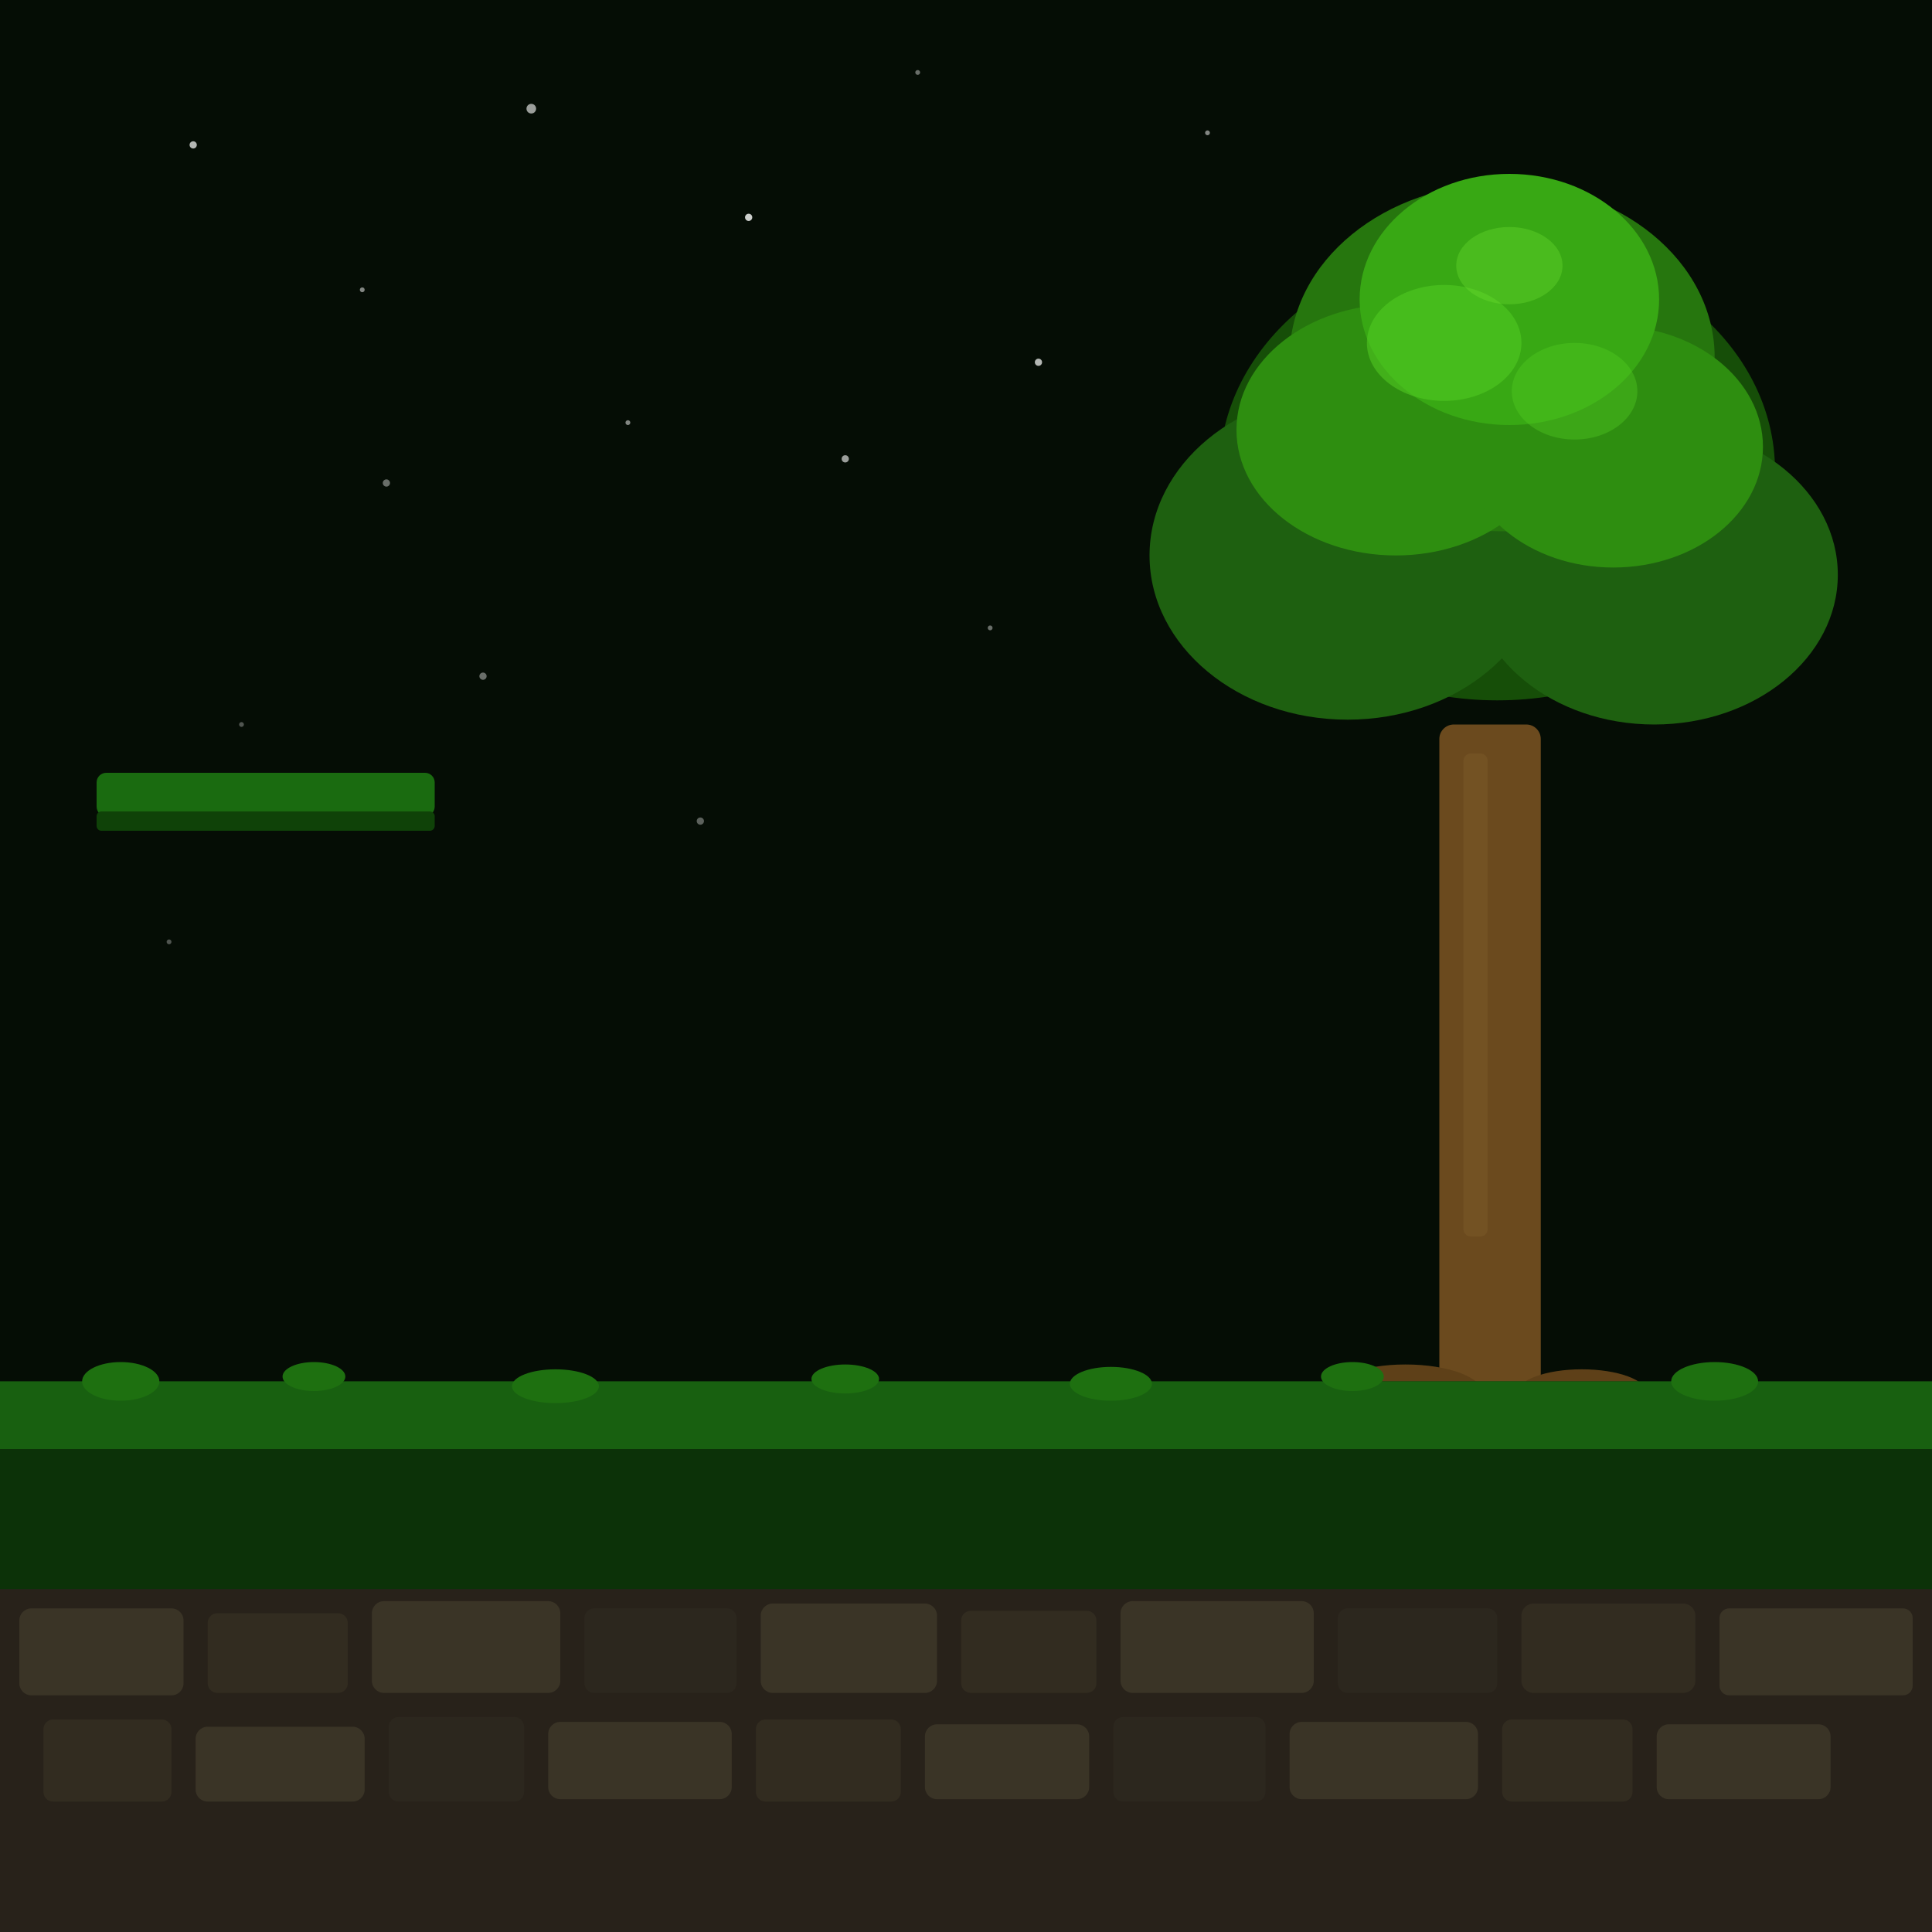
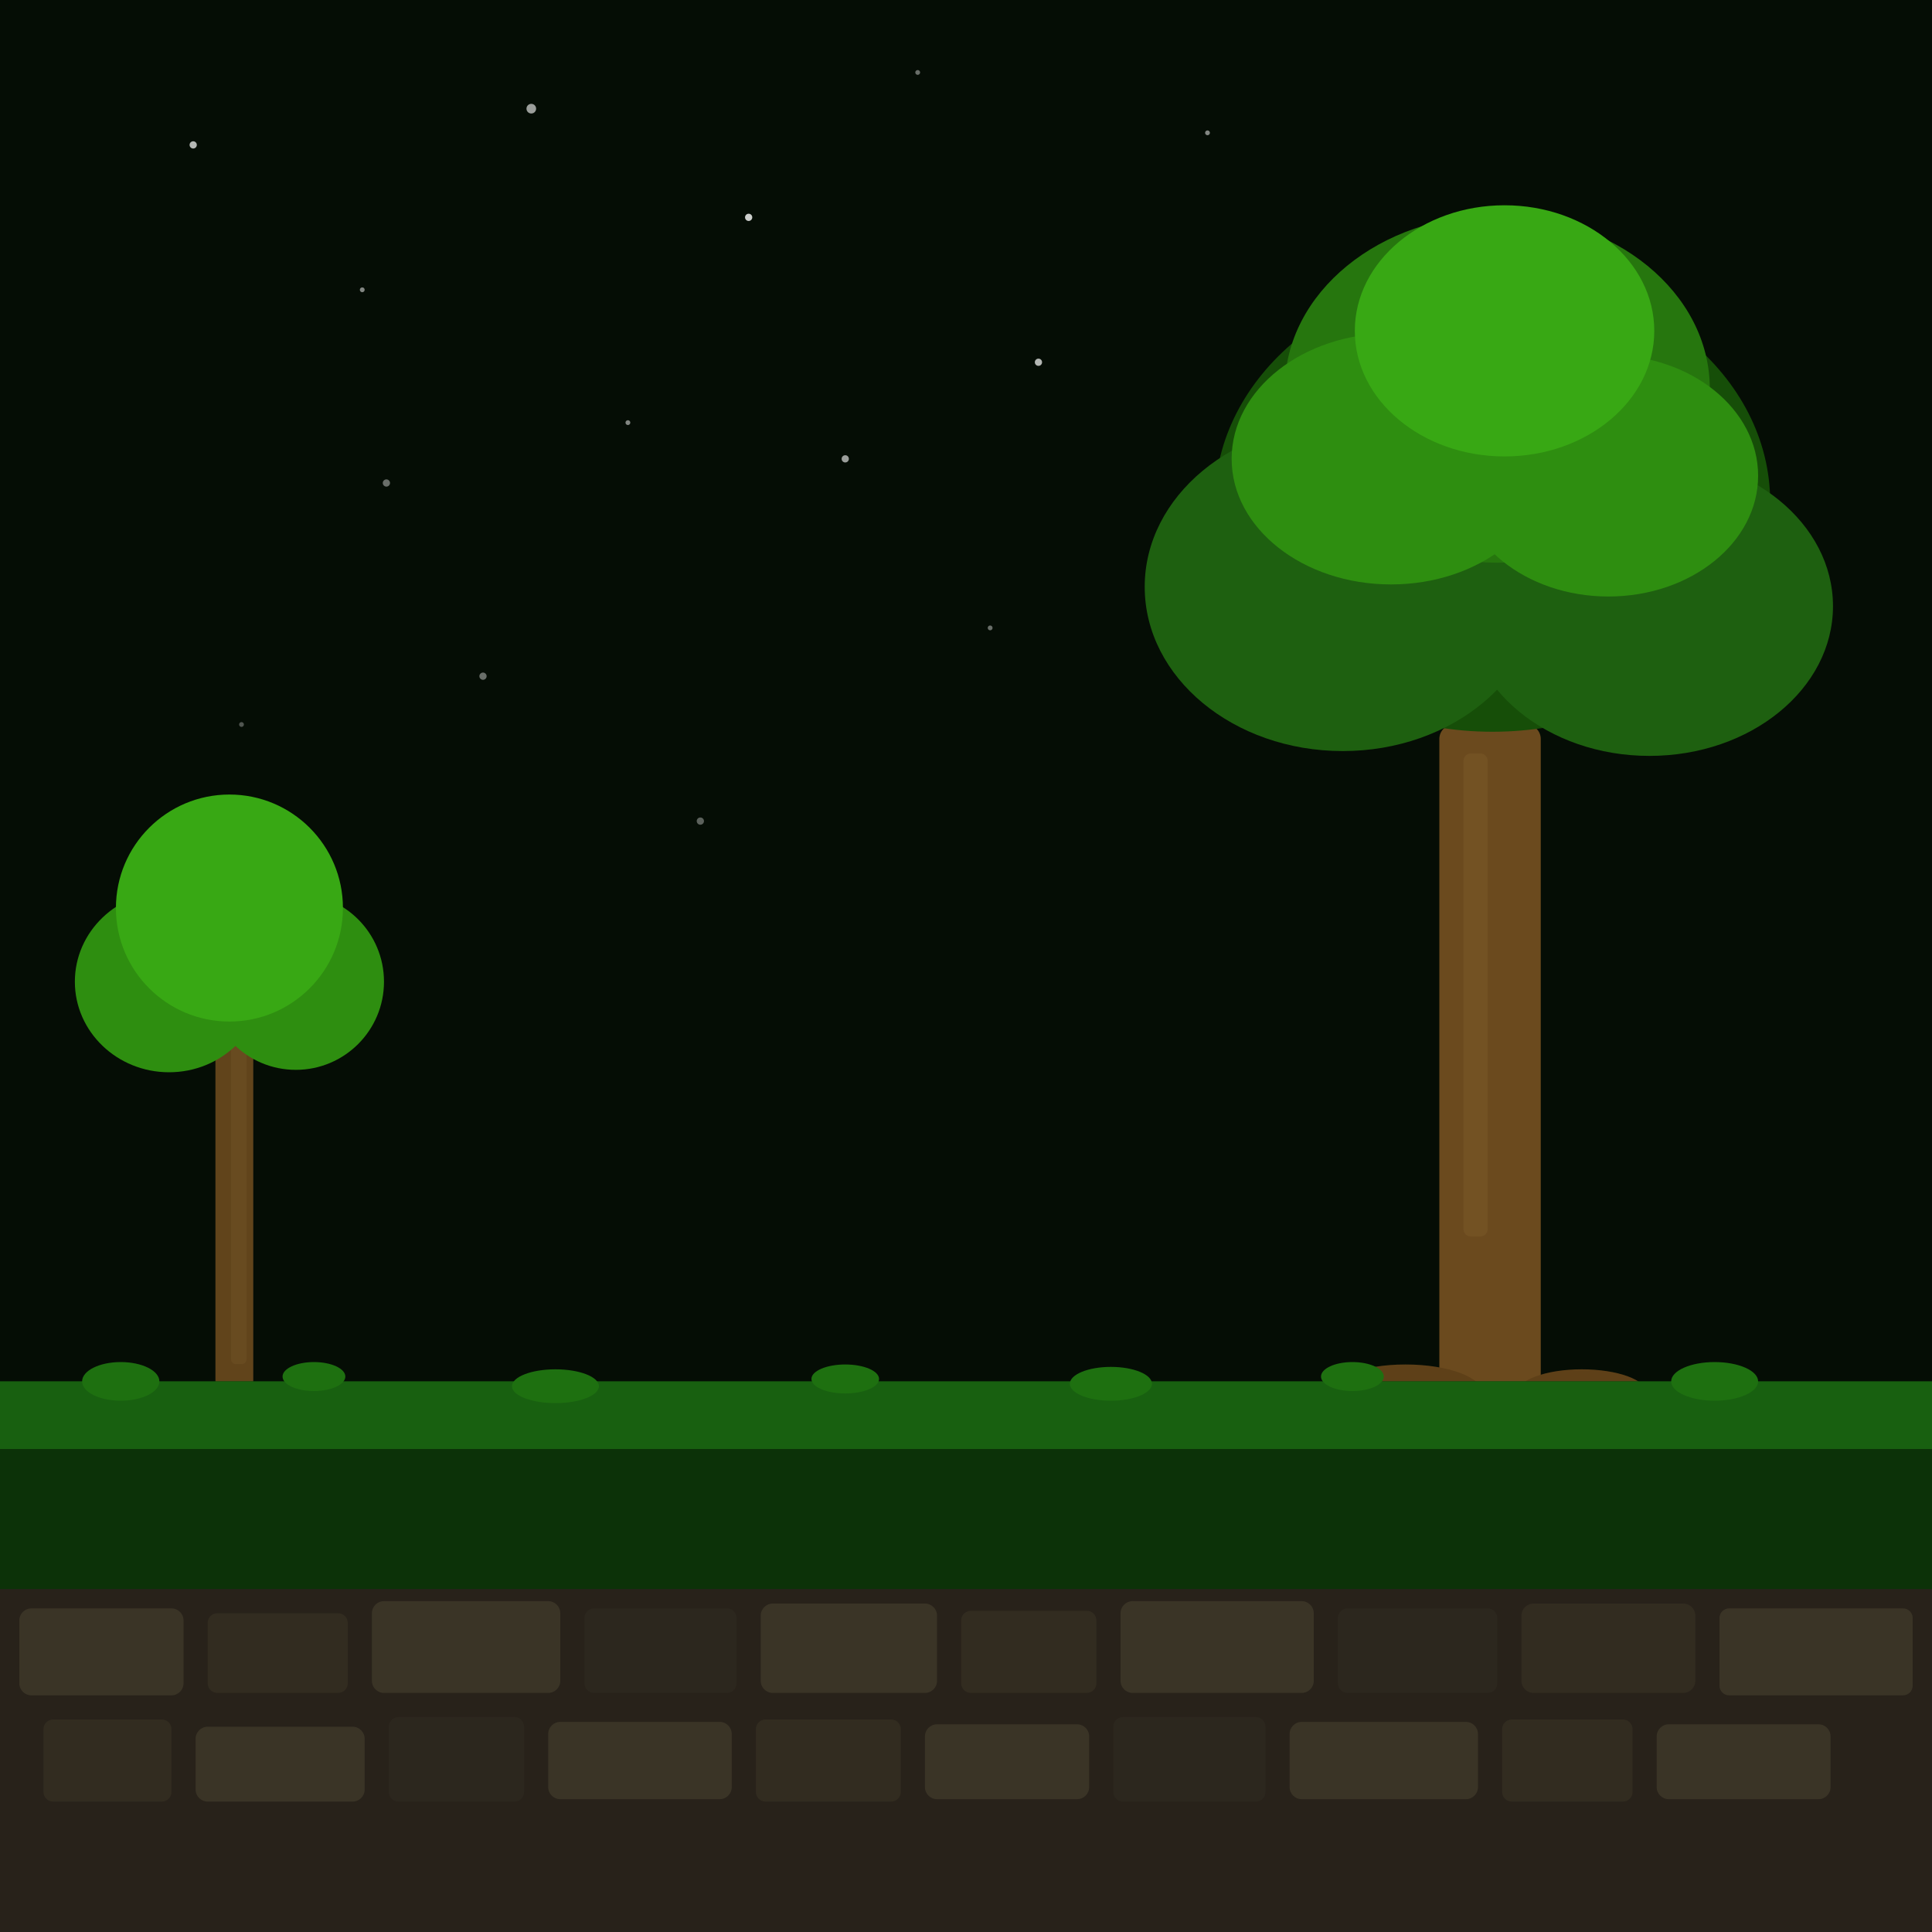
- <svg xmlns="http://www.w3.org/2000/svg" viewBox="0 0 800 800" width="100%" height="100%" preserveAspectRatio="xMidYMid slice">
-   <g id="sky">
-     <rect width="800" height="800" fill="#050d05" />
-     <circle cx="80" cy="60" r="1.5" fill="#fff" opacity="0.7" />
-     <circle cx="150" cy="120" r="1" fill="#fff" opacity="0.5" />
-     <circle cx="220" cy="45" r="2" fill="#fff" opacity="0.6" />
-     <circle cx="310" cy="90" r="1.5" fill="#fff" opacity="0.8" />
-     <circle cx="380" cy="30" r="1" fill="#fff" opacity="0.4" />
-     <circle cx="430" cy="150" r="1.5" fill="#fff" opacity="0.7" />
-     <circle cx="500" cy="55" r="1" fill="#fff" opacity="0.5" />
-     <circle cx="160" cy="200" r="1.5" fill="#fff" opacity="0.4" />
-     <circle cx="260" cy="175" r="1" fill="#fff" opacity="0.5" />
-     <circle cx="350" cy="190" r="1.5" fill="#fff" opacity="0.6" />
-     <circle cx="100" cy="300" r="1" fill="#fff" opacity="0.3" />
-     <circle cx="200" cy="280" r="1.5" fill="#fff" opacity="0.4" />
-     <circle cx="70" cy="390" r="1" fill="#fff" opacity="0.3" />
-     <circle cx="290" cy="340" r="1.5" fill="#fff" opacity="0.35" />
-     <circle cx="410" cy="260" r="1" fill="#fff" opacity="0.4" />
+ <svg xmlns="http://www.w3.org/2000/svg" width="800" height="800" viewBox="0 0 800 800" fill="none">
+   <g clip-path="url(#clip0_260_97)">
+     <path d="M800 0H0V800H800V0Z" fill="#050D05" />
+     <path opacity="0.7" d="M80 61.5C80.828 61.5 81.5 60.828 81.5 60C81.5 59.172 80.828 58.5 80 58.5C79.172 58.5 78.5 59.172 78.5 60C78.5 60.828 79.172 61.5 80 61.5Z" fill="white" />
+     <path opacity="0.5" d="M150 121C150.552 121 151 120.552 151 120C151 119.448 150.552 119 150 119C149.448 119 149 119.448 149 120C149 120.552 149.448 121 150 121Z" fill="white" />
+     <path opacity="0.6" d="M220 47C221.105 47 222 46.105 222 45C222 43.895 221.105 43 220 43C218.895 43 218 43.895 218 45C218 46.105 218.895 47 220 47Z" fill="white" />
+     <path opacity="0.8" d="M310 91.5C310.828 91.5 311.5 90.828 311.5 90C311.5 89.172 310.828 88.5 310 88.5C309.172 88.5 308.5 89.172 308.5 90C308.5 90.828 309.172 91.5 310 91.5Z" fill="white" />
+     <path opacity="0.4" d="M380 31C380.552 31 381 30.552 381 30C381 29.448 380.552 29 380 29C379.448 29 379 29.448 379 30C379 30.552 379.448 31 380 31Z" fill="white" />
+     <path opacity="0.7" d="M430 151.5C430.828 151.5 431.5 150.828 431.5 150C431.5 149.172 430.828 148.5 430 148.5C429.172 148.5 428.5 149.172 428.5 150C428.5 150.828 429.172 151.5 430 151.5Z" fill="white" />
+     <path opacity="0.5" d="M500 56C500.552 56 501 55.552 501 55C501 54.448 500.552 54 500 54C499.448 54 499 54.448 499 55C499 55.552 499.448 56 500 56Z" fill="white" />
+     <path opacity="0.4" d="M160 201.5C160.828 201.5 161.5 200.828 161.5 200C161.5 199.172 160.828 198.5 160 198.5C159.172 198.5 158.5 199.172 158.5 200C158.5 200.828 159.172 201.5 160 201.5Z" fill="white" />
+     <path opacity="0.5" d="M260 176C260.552 176 261 175.552 261 175C261 174.448 260.552 174 260 174C259.448 174 259 174.448 259 175C259 175.552 259.448 176 260 176Z" fill="white" />
+     <path opacity="0.6" d="M350 191.5C350.828 191.5 351.5 190.828 351.5 190C351.5 189.172 350.828 188.5 350 188.5C349.172 188.5 348.5 189.172 348.5 190C348.5 190.828 349.172 191.5 350 191.5Z" fill="white" />
+     <path opacity="0.3" d="M100 301C100.552 301 101 300.552 101 300C101 299.448 100.552 299 100 299C99.448 299 99 299.448 99 300C99 300.552 99.448 301 100 301Z" fill="white" />
+     <path opacity="0.4" d="M200 281.5C200.828 281.5 201.5 280.828 201.5 280C201.5 279.172 200.828 278.5 200 278.5C199.172 278.5 198.5 279.172 198.5 280C198.5 280.828 199.172 281.5 200 281.5Z" fill="white" />
+     <path opacity="0.3" d="M70 391C70.552 391 71 390.552 71 390C71 389.448 70.552 389 70 389C69.448 389 69 389.448 69 390C69 390.552 69.448 391 70 391Z" fill="white" />
+     <path opacity="0.35" d="M290 341.5C290.828 341.5 291.5 340.828 291.5 340C291.5 339.172 290.828 338.5 290 338.5C289.172 338.5 288.5 339.172 288.5 340C288.5 340.828 289.172 341.5 290 341.5Z" fill="white" />
+     <path opacity="0.4" d="M410 261C410.552 261 411 260.552 411 260C411 259.448 410.552 259 410 259C409.448 259 409 259.448 409 260C409 260.552 409.448 261 410 261Z" fill="white" />
+     <path d="M632 300H602C598.686 300 596 302.686 596 306V579C596 582.314 598.686 585 602 585H632C635.314 585 638 582.314 638 579V306C638 302.686 635.314 300 632 300Z" fill="#6B4A1E" />
+     <path opacity="0.45" d="M613 312H609C607.343 312 606 313.343 606 315V509C606 510.657 607.343 512 609 512H613C614.657 512 616 510.657 616 509V315C616 313.343 614.657 312 613 312Z" fill="#7D5A2A" />
+     <path d="M582 589C599.673 589 614 583.627 614 577C614 570.373 599.673 565 582 565C564.327 565 550 570.373 550 577C550 583.627 564.327 589 582 589Z" fill="#5E4018" />
+     <path d="M655 587C669.912 587 682 582.523 682 577C682 571.477 669.912 567 655 567C640.088 567 628 571.477 628 577C628 582.523 640.088 587 655 587Z" fill="#5E4018" />
+     <path d="M618 303C681.513 303 733 260.467 733 208C733 155.533 681.513 113 618 113C554.487 113 503 155.533 503 208C503 260.467 554.487 303 618 303Z" fill="#164E08" />
+     <path d="M556 311C601.287 311 638 280.555 638 243C638 205.445 601.287 175 556 175C510.713 175 474 205.445 474 243C474 280.555 510.713 311 556 311Z" fill="#1E6010" />
+     <path d="M683 313C724.974 313 759 285.242 759 251C759 216.758 724.974 189 683 189C641.026 189 607 216.758 607 251C607 285.242 641.026 313 683 313Z" fill="#1E6010" />
+     <path d="M620 233C668.601 233 708 200.765 708 161C708 121.235 668.601 89 620 89C571.399 89 532 121.235 532 161C532 200.765 571.399 233 620 233Z" fill="#26760E" />
+     <path d="M576 242C612.451 242 642 218.719 642 190C642 161.281 612.451 138 576 138C539.549 138 510 161.281 510 190C510 218.719 539.549 242 576 242Z" fill="#2E8E10" />
+     <path d="M666 247C700.242 247 728 224.614 728 197C728 169.386 700.242 147 666 147C631.758 147 604 169.386 604 197C604 224.614 631.758 247 666 247Z" fill="#2E8E10" />
+     <path d="M623 189C657.242 189 685 165.719 685 137C685 108.281 657.242 85 623 85C588.758 85 561 108.281 561 137C561 165.719 588.758 189 623 189Z" fill="#38A814" />
+     <g opacity="0.9">
+       <path d="M102.634 416.514H91.445C90.209 416.514 89.207 418.008 89.207 419.851V571.663C89.207 573.506 90.209 575 91.445 575H102.634C103.87 575 104.872 573.506 104.872 571.663V419.851C104.872 418.008 103.87 416.514 102.634 416.514Z" fill="#6B4A1E" />
+       <path opacity="0.45" d="M100.172 426.65H97.592C96.523 426.65 95.657 427.578 95.657 428.723V562.791C95.657 563.936 96.523 564.864 97.592 564.864H100.172C101.241 564.864 102.107 563.936 102.107 562.791V428.723C102.107 427.578 101.241 426.65 100.172 426.65Z" fill="#7D5A2A" />
+     </g>
+     <path d="M800 572H0V800H800V572Z" fill="#0C3208" />
+     <path d="M800 572H0V600H800V572Z" fill="#186010" />
+     <path d="M50 580C58.837 580 66 576.418 66 572C66 567.582 58.837 564 50 564C41.163 564 34 567.582 34 572C34 576.418 41.163 580 50 580Z" fill="#1E7010" />
+     <path d="M130 576C137.18 576 143 573.314 143 570C143 566.686 137.18 564 130 564C122.82 564 117 566.686 117 570C117 573.314 122.82 576 130 576Z" fill="#1E7010" />
+     <path d="M230 581C239.941 581 248 577.866 248 574C248 570.134 239.941 567 230 567C220.059 567 212 570.134 212 574C212 577.866 220.059 581 230 581Z" fill="#1E7010" />
+     <path d="M350 577C357.732 577 364 574.314 364 571C364 567.686 357.732 565 350 565C342.268 565 336 567.686 336 571C336 574.314 342.268 577 350 577Z" fill="#1E7010" />
+     <path d="M460 580C469.389 580 477 576.866 477 573C477 569.134 469.389 566 460 566C450.611 566 443 569.134 443 573C443 576.866 450.611 580 460 580Z" fill="#1E7010" />
+     <path d="M560 576C567.18 576 573 573.314 573 570C573 566.686 567.18 564 560 564C552.82 564 547 566.686 547 570C547 573.314 552.82 576 560 576Z" fill="#1E7010" />
+     <path d="M710 580C719.941 580 728 576.418 728 572C728 567.582 719.941 564 710 564C700.059 564 692 567.582 692 572C692 576.418 700.059 580 710 580Z" fill="#1E7010" />
+     <path d="M800 658H0V800H800V658Z" fill="#28221A" />
+     <path d="M71 666H13C10.239 666 8 668.239 8 671V697C8 699.761 10.239 702 13 702H71C73.761 702 76 699.761 76 697V671C76 668.239 73.761 666 71 666Z" fill="#3A3426" />
+     <path d="M140 668H90C87.791 668 86 669.791 86 672V697C86 699.209 87.791 701 90 701H140C142.209 701 144 699.209 144 697V672C144 669.791 142.209 668 140 668Z" fill="#322C20" />
+     <path d="M227 663H159C156.239 663 154 665.239 154 668V696C154 698.761 156.239 701 159 701H227C229.761 701 232 698.761 232 696V668C232 665.239 229.761 663 227 663Z" fill="#3A3426" />
+     <path d="M301 666H246C243.791 666 242 667.791 242 670V697C242 699.209 243.791 701 246 701H301C303.209 701 305 699.209 305 697V670C305 667.791 303.209 666 301 666Z" fill="#2C271E" />
+     <path d="M383 664H320C317.239 664 315 666.239 315 669V696C315 698.761 317.239 701 320 701H383C385.761 701 388 698.761 388 696V669C388 666.239 385.761 664 383 664Z" fill="#3A3426" />
+     <path d="M450 667H402C399.791 667 398 668.791 398 671V697C398 699.209 399.791 701 402 701H450C452.209 701 454 699.209 454 697V671C454 668.791 452.209 667 450 667Z" fill="#322C20" />
+     <path d="M539 663H469C466.239 663 464 665.239 464 668V696C464 698.761 466.239 701 469 701H539C541.761 701 544 698.761 544 696V668C544 665.239 541.761 663 539 663Z" fill="#3A3426" />
+     <path d="M616 666H558C555.791 666 554 667.791 554 670V697C554 699.209 555.791 701 558 701H616C618.209 701 620 699.209 620 697V670C620 667.791 618.209 666 616 666Z" fill="#2C271E" />
+     <path d="M697 664H635C632.239 664 630 666.239 630 669V696C630 698.761 632.239 701 635 701H697C699.761 701 702 698.761 702 696V669C702 666.239 699.761 664 697 664Z" fill="#322C20" />
+     <path d="M788 666H716C713.791 666 712 667.791 712 670V698C712 700.209 713.791 702 716 702H788C790.209 702 792 700.209 792 698V670C792 667.791 790.209 666 788 666Z" fill="#3A3426" />
+     <path d="M67 712H22C19.791 712 18 713.791 18 716V742C18 744.209 19.791 746 22 746H67C69.209 746 71 744.209 71 742V716C71 713.791 69.209 712 67 712Z" fill="#322C20" />
+     <path d="M146 715H86C83.239 715 81 717.239 81 720V741C81 743.761 83.239 746 86 746H146C148.761 746 151 743.761 151 741V720C151 717.239 148.761 715 146 715Z" fill="#3A3426" />
+     <path d="M213 711H165C162.791 711 161 712.791 161 715V742C161 744.209 162.791 746 165 746H213C215.209 746 217 744.209 217 742V715C217 712.791 215.209 711 213 711Z" fill="#2C271E" />
+     <path d="M298 713H232C229.239 713 227 715.239 227 718V740C227 742.761 229.239 745 232 745H298C300.761 745 303 742.761 303 740V718C303 715.239 300.761 713 298 713Z" fill="#3A3426" />
+     <path d="M369 712H317C314.791 712 313 713.791 313 716V742C313 744.209 314.791 746 317 746H369C371.209 746 373 744.209 373 742V716C373 713.791 371.209 712 369 712Z" fill="#322C20" />
+     <path d="M446 714H388C385.239 714 383 716.239 383 719V740C383 742.761 385.239 745 388 745H446C448.761 745 451 742.761 451 740V719C451 716.239 448.761 714 446 714Z" fill="#3A3426" />
+     <path d="M520 711H465C462.791 711 461 712.791 461 715V742C461 744.209 462.791 746 465 746H520C522.209 746 524 744.209 524 742V715C524 712.791 522.209 711 520 711Z" fill="#2C271E" />
+     <path d="M607 713H539C536.239 713 534 715.239 534 718V740C534 742.761 536.239 745 539 745H607C609.761 745 612 742.761 612 740V718C612 715.239 609.761 713 607 713Z" fill="#3A3426" />
+     <path d="M672 712H626C623.791 712 622 713.791 622 716V742C622 744.209 623.791 746 626 746H672C674.209 746 676 744.209 676 742V716C676 713.791 674.209 712 672 712Z" fill="#322C20" />
+     <path d="M753 714H691C688.239 714 686 716.239 686 719V740C686 742.761 688.239 745 691 745H753C755.761 745 758 742.761 758 740V719C758 716.239 755.761 714 753 714Z" fill="#3A3426" />
+     <path d="M70 444C91.539 444 109 427.211 109 406.5C109 385.789 91.539 369 70 369C48.461 369 31 385.789 31 406.5C31 427.211 48.461 444 70 444Z" fill="#2E8E10" />
+     <path d="M122.5 443C142.658 443 159 426.658 159 406.5C159 386.342 142.658 370 122.5 370C102.342 370 86 386.342 86 406.5C86 426.658 102.342 443 122.5 443Z" fill="#2E8E10" />
+     <path d="M95 423C120.957 423 142 401.957 142 376C142 350.043 120.957 329 95 329C69.043 329 48 350.043 48 376C48 401.957 69.043 423 95 423Z" fill="#38A814" />
  </g>
-   <g id="midground">
-     <rect x="40" y="320" width="140" height="18" rx="4" fill="#1a6b10" />
-     <rect x="40" y="336" width="140" height="8" rx="2" fill="#0f4208" />
-     <rect x="596" y="300" width="42" height="285" rx="6" fill="#6b4a1e" />
-     <rect x="606" y="312" width="10" height="200" rx="3" fill="#7d5a2a" opacity="0.45" />
-     <ellipse cx="582" cy="577" rx="32" ry="12" fill="#5e4018" />
-     <ellipse cx="655" cy="577" rx="27" ry="10" fill="#5e4018" />
-     <ellipse cx="620" cy="195" rx="115" ry="95" fill="#164e08" />
-     <ellipse cx="558" cy="230" rx="82" ry="68" fill="#1e6010" />
-     <ellipse cx="685" cy="238" rx="76" ry="62" fill="#1e6010" />
-     <ellipse cx="622" cy="148" rx="88" ry="72" fill="#26760e" />
-     <ellipse cx="578" cy="178" rx="66" ry="52" fill="#2e8e10" />
-     <ellipse cx="668" cy="185" rx="62" ry="50" fill="#2e8e10" />
-     <ellipse cx="625" cy="124" rx="62" ry="52" fill="#38a814" />
-     <ellipse cx="598" cy="142" rx="32" ry="24" fill="#52cc22" opacity="0.55" />
-     <ellipse cx="652" cy="162" rx="26" ry="20" fill="#52cc22" opacity="0.38" />
-     <ellipse cx="625" cy="110" rx="22" ry="16" fill="#6ee030" opacity="0.35" />
-   </g>
-   <g id="ground">
-     <rect x="0" y="572" width="800" height="228" fill="#0c3208" />
-     <rect x="0" y="572" width="800" height="28" fill="#186010" />
-     <ellipse cx="50" cy="572" rx="16" ry="8" fill="#1e7010" />
-     <ellipse cx="130" cy="570" rx="13" ry="6" fill="#1e7010" />
-     <ellipse cx="230" cy="574" rx="18" ry="7" fill="#1e7010" />
-     <ellipse cx="350" cy="571" rx="14" ry="6" fill="#1e7010" />
-     <ellipse cx="460" cy="573" rx="17" ry="7" fill="#1e7010" />
-     <ellipse cx="560" cy="570" rx="13" ry="6" fill="#1e7010" />
-     <ellipse cx="710" cy="572" rx="18" ry="8" fill="#1e7010" />
-     <rect x="0" y="658" width="800" height="142" fill="#28221a" />
-     <rect x="8" y="666" width="68" height="36" rx="5" fill="#3a3426" />
-     <rect x="86" y="668" width="58" height="33" rx="4" fill="#322c20" />
-     <rect x="154" y="663" width="78" height="38" rx="5" fill="#3a3426" />
-     <rect x="242" y="666" width="63" height="35" rx="4" fill="#2c271e" />
-     <rect x="315" y="664" width="73" height="37" rx="5" fill="#3a3426" />
-     <rect x="398" y="667" width="56" height="34" rx="4" fill="#322c20" />
-     <rect x="464" y="663" width="80" height="38" rx="5" fill="#3a3426" />
-     <rect x="554" y="666" width="66" height="35" rx="4" fill="#2c271e" />
-     <rect x="630" y="664" width="72" height="37" rx="5" fill="#322c20" />
-     <rect x="712" y="666" width="80" height="36" rx="4" fill="#3a3426" />
-     <rect x="18" y="712" width="53" height="34" rx="4" fill="#322c20" />
-     <rect x="81" y="715" width="70" height="31" rx="5" fill="#3a3426" />
-     <rect x="161" y="711" width="56" height="35" rx="4" fill="#2c271e" />
-     <rect x="227" y="713" width="76" height="32" rx="5" fill="#3a3426" />
-     <rect x="313" y="712" width="60" height="34" rx="4" fill="#322c20" />
-     <rect x="383" y="714" width="68" height="31" rx="5" fill="#3a3426" />
-     <rect x="461" y="711" width="63" height="35" rx="4" fill="#2c271e" />
-     <rect x="534" y="713" width="78" height="32" rx="5" fill="#3a3426" />
-     <rect x="622" y="712" width="54" height="34" rx="4" fill="#322c20" />
-     <rect x="686" y="714" width="72" height="31" rx="5" fill="#3a3426" />
-   </g>
+   <defs>
+     <clipPath id="clip0_260_97">
+       <rect width="800" height="800" fill="white" />
+     </clipPath>
+   </defs>
</svg>
